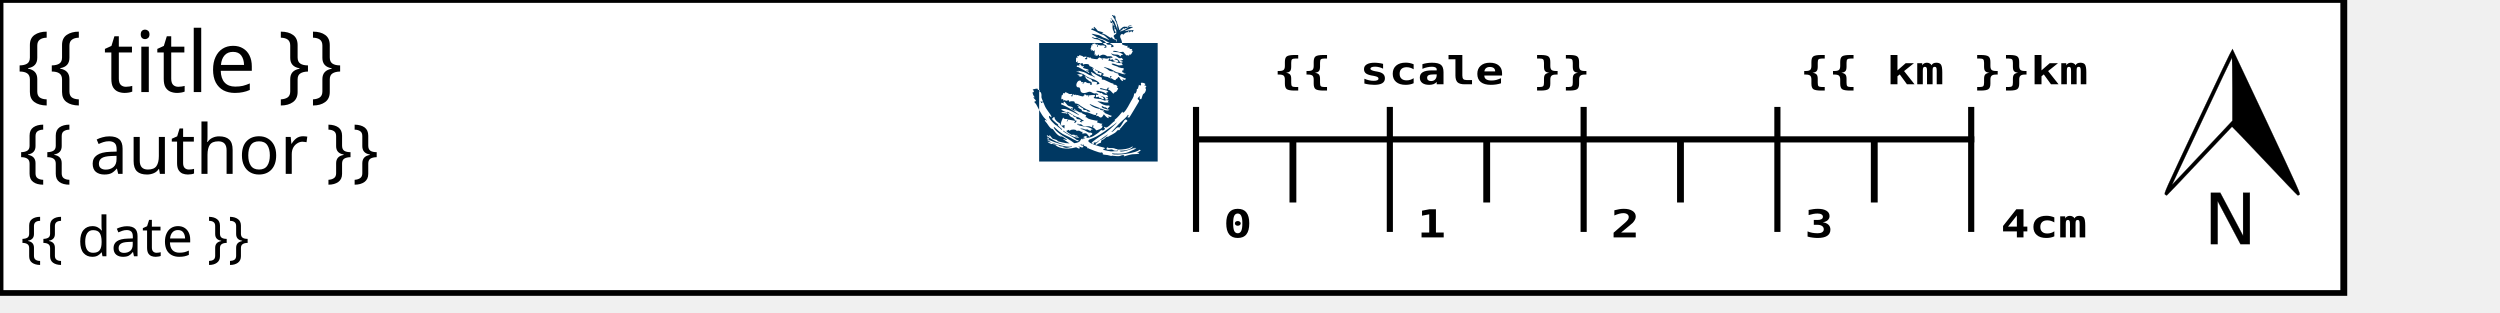
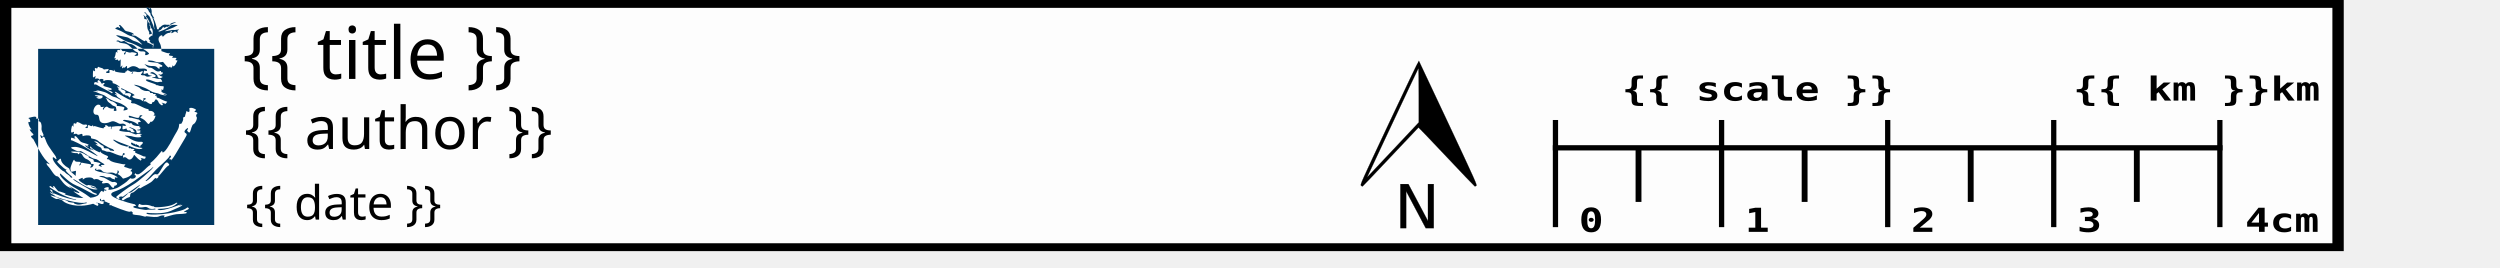
- <svg xmlns="http://www.w3.org/2000/svg" height="1.5cm" width="12cm" version="1.1" y="0" x="0">
-   <g font-size="none" stroke-width="1" mix-blend-mode="normal" transform="matrix(1.2454 0 0 1.0345 .55916 30.387)" text-anchor="none" stroke="#000" style="mix-blend-mode:normal" stroke-miterlimit="10" font-weight="none" fill="#fff">
-     <rect height="51.378" width="341.42" stroke="#000" stroke-miterlimit="10" y="-29.373" x="-.449" stroke-width="1" fill="#fff" />
+ <svg xmlns="http://www.w3.org/2000/svg" height="1.5cm" width="14cm" version="1.1" y="0" x="0">
+   <g font-size="none" stroke-width="1.661" fill-opacity=".863" mix-blend-mode="normal" transform="matrix(1.4459 0 0 1.0021 1.8503 30.266)" text-anchor="none" stroke="#000" style="mix-blend-mode:normal" stroke-miterlimit="10" font-weight="none" fill="#fff">
+     <rect fill-opacity=".863" height="51.378" width="341.42" stroke="#000" stroke-miterlimit="10" y="-29.373" x="-.449" stroke-width="1.661" fill="#fff" />
  </g>
-   <g transform="matrix(1.654 0 0 1.654 185.21 -1711.3)">
+   <g transform="matrix(2.8669 0 0 2.8669 2.3366 -2969.4)">
    <rect height="13" width="13" y="1039.4" x="2" fill="#fff" />
    <g fill="#003862" transform="matrix(.21667 0 0 .21667 -56.963 809.08)">
      <g transform="matrix(1.448 0 0 -1.448 306.28 1063.2)">
        <path d="m0 0c0.048-0.173 0.35-0.361 0.801-0.334 0.443 0.026 1.034-0.006 0.832-0.536-0.201-0.533 0.405-0.376 0.844-0.067 0.204 0.145-0.482 0.664-1.396 1.211h-1.271c0.108-0.13 0.176-0.231 0.19-0.274" fill="#003862" />
      </g>
      <g transform="matrix(1.448 0 0 -1.448 292.57 1079.2)">
        <path d="m0 0c-0.287 0.333-0.899 0.097-0.749 0.313 0.151 0.218 1.721 0 1.721 0 0.134-0.177 0.211-0.52-0.405-0.7-0.618-0.182-1.051 0.317-0.948 0.387 0.107 0.068 0.671-0.336 0.381 0m12.611-5.832c-0.494-0.146-0.026 0.371-0.5-0.334-0.472-0.703-0.606 0.711-2.105 1.226 0 0-0.234 0.108 0.177 0.371 0.411 0.266 0.292 0.24-0.196 0.257-0.485 0.017 0.104-0.824-1.007-0.57-1.101 0.255-1.925 0.726-1.76 0.26 0.163-0.466 0.127-0.062 1.349-0.453 1.219-0.388 0.85-0.031 1.285-0.489 0.432-0.455 0.272-0.165-0.289-0.377-0.565-0.214 0.186-0.447-0.112-0.522-0.296-0.073-0.442 0.765-3.191 1.076 0 0-1.058-0.01 0.186-0.429 1.246-0.418 0.691-0.438 0.965-0.429 0.281 0.011 0.3 0.239 0.48-0.005 0.181-0.245 0.225-0.44 1.129-0.57 0.905-0.132 0.562 0.156 0.732-0.031 0.173-0.186-0.372-0.079-0.003-0.293 0.367-0.212 0.298 0.128 0.169-0.292-0.135-0.419-0.536-0.17-0.713-0.296 0 0-0.106-0.15 0.382-0.145 0.485 0.011 0.395 0.06 0.311-0.164-0.086-0.223-0.122-0.18 0.106-0.143 0.227 0.041-0.283-0.372-0.784-0.312-0.494 0.062 0.256 0.573-0.952 1.077-1.212 0.503-0.92 0.292-0.871 0.198s0.973-0.309 0.928-0.628c-0.05-0.32 0.177-0.074 0.255-0.306 0.075-0.233-0.277-0.147-0.535-0.147-0.261 0.004-0.218-0.016-0.41 0.297-0.189 0.314-0.457-0.09-0.796 0.243-0.337 0.336 0.126 0.436-0.464 0.261-0.593-0.174-0.724-0.268-0.616 0.472 0.109 0.74-0.012 0.181 0.358 0.213 0.367 0.034 0.803 0.059 0.127 0.415-0.677 0.356-0.8-0.169-1.494 0.211-0.69 0.377-1.211 0.631-1.762 0.36s-2.528-0.896-2.705 0.679c-0.177 1.574-0.826 0.554-1.268 1.258-0.443 0.706 0.338 2.205 1.13 2.076 0.795-0.131 0.039-0.674 0.924-0.536 0.887 0.136-0.021 0.001 0.054-0.544 0.079-0.544 0.098 0.253 0.696 0.554 0.598 0.303 0.239-0.529 2.012-0.383 0 0-0.434-0.598 0.152-0.573 0.595 0.02 0.257 0.294 0.229 0.762-0.023 0.469-0.587 0.234-1.033 0.732-0.443 0.496-0.844 0.397-1.129 1.198 0 0-0.104 0.089-0.235 0.244-0.13 0.154 0.194 0.024 0.396-0.034 0.202-0.057 0.575-0.583 0.988-0.618 0.413-0.036 1.382-0.715 1.234-0.944-0.144-0.228-0.086-0.163 0.21-0.167 0.298-0.005 1.535-0.188 1.546-0.411 0.015-0.223-0.449-0.722-0.106-0.647 0.345 0.076 1.072 0.145 0.84 0.505-0.228 0.361-1.289 1.109-2.217 1.361-0.925 0.259-2.32 0.888-2.874 1.404-0.55 0.515-1.119 0.482-1.776 0.845-0.656 0.363-1.939 0.551-0.755 0.453 1.187-0.098 0.507 0.048 0.267 0.162-0.237 0.116 0.81-0.053 1.848-0.37 1.038-0.319 1.715-1.049 2.363-1.172 0.652-0.12 1.24-0.599 1.535-0.693 0.3-0.095 0.114 0.089-0.173 0.297s-0.667 0.379-0.757 0.638c-0.095 0.26-0.373 0.252-0.444 0.285-0.066 0.033-0.021 0.021 0.022 0.054 0 0 0.084 0.155 0.482-0.017 0.404-0.172-0.389 0.266-0.467 0.546-0.078 0.281 0.454-0.065 0.839-0.33 0.386-0.265 2.519-1.493 2.812-1.511 0.296-0.018 0.258-0.403 0.125-0.498-0.132-0.095 0.167-0.355 0.59-0.287 0.427 0.064 2.588-1.26 3.237-1.317 0.649-0.063-0.068-0.488 0.673-0.45 0.736 0.035 1.234-0.711 0.937-0.919-0.293-0.212-0.06-0.239 0.228-0.188 0.292 0.052-0.313-1.301-0.809-1.446m-1.447-8.442c-0.064-0.505-0.695-0.156-0.991-0.105-0.297 0.051-0.403 0.116-0.082-0.083 0.322-0.2-0.064-0.526-0.064-0.526-1.071 0.583-1.485 1.576-1.589 1.303-0.102-0.273-0.72-1.598-1.565-0.804-0.853 0.796-0.859-0.195-0.993 0.367-0.132 0.564 0.284 0.473 0.385 0.601 0.106 0.13-0.059 0.297-0.293 0.305-0.228 0.008-0.13-0.578-0.322-0.643-0.197-0.069-0.986 0.147-2.183 0.676-1.2 0.533-1.077 0.109-1.73 0.43-0.658 0.319-0.666 0.081-0.822 0.298-0.154 0.213-0.025 0.493-0.524 0.673-0.499 0.184-1.359 0.876-0.821 0.679 0.538-0.188 0.323 0.083-0.044 0.332-0.37 0.25-0.659 0.357-0.217 0.317 0.44-0.038 0.615-0.188 1.212-0.689 0.594-0.499 0.698-0.164 0.772-0.572 0.075-0.411 0.115-0.37 0.59-0.376 0.468-0.009 0.648-0.087 0.828-0.367 0.182-0.281 0.49-0.171 0.49-0.171 1.16-0.317 0.209 0.358 0.209 0.358-1.175 0.334-3.089 1.662-3.089 1.662-1.029 1.072-2.095 0.548-1.992 1.085 0.102 0.539-0.985 0.559-1.578 0.409-0.592-0.152-0.33-0.228-0.425 0.227-0.098 0.45-0.6-0.012-1.053-0.022-0.453-0.008 0.218 0.18-0.409 0.236-0.628 0.057-0.733-0.392-0.575 0.149 0.163 0.539-0.223 0.248-0.223 0.248-0.517-0.38-0.502 0.24-0.29 1.187 0.218 0.946 0.395-0.293 0.421 0.17 0.023 0.464-0.037 0.868 0.348 0.69 0.384-0.177 0.303 0.071 0.427 0.281 0.121 0.212 1.105-0.355 1.357-0.51 0.253-0.153 0.828-0.022 0.828-0.022 0.594-0.158-0.031-0.626-0.031-0.626-0.397-0.006-0.037-0.157-0.037-0.157 0.276-0.152 0.491 0.011 0.491 0.011-0.025 0.271-0.098 0.835 0.389 0.56 0.489-0.275 0.588-0.147 0.588-0.147 0.281 0.491 0.303-0.263 0.408-0.114 0.104 0.147 0.301 0.086 0.301 0.086 2.22-0.718 2.08-0.463 2.08-0.463-0.062 0.214 0.014 0.21 0.278 0.274 0.266 0.069-0.191 0.364 0.147 0.411 0.339 0.048 0.447-0.243 0.683-0.352 0.242-0.107 0.236 0.122 0.483 0.043 0.246-0.079-0.032-0.519 0.102-0.638 0.132-0.12 0.139 0.681 0.144 0.617 0.007-0.061 0.234-0.011 0.234-0.011 1.081 0.196 1.94 0.092 1.94 0.092s0.238-0.344-0.261-0.733c-0.504-0.389 0.518-0.471 1.334-0.57 0.82-0.1 0.576 0.122 1.763-0.402 1.189-0.52 0.504 0.028 1.642-0.073 1.134-0.098-0.224-0.283 0.013-0.281 0.236 0.003 0.045-0.313 0.31-0.36 0.268-0.054-0.623-0.458-2.358 0.09l-1.035 0.119c-1.029 0.116-0.112-0.177 0.414-0.514 0.519-0.335 1.698-1.018 2.751-0.935 1.055 0.081 0.47-0.571 0.133-0.797-0.343-0.222 0.046-0.704-0.397-0.215-0.443 0.492-0.32 0.085-0.535 0.346-0.217 0.26-0.136 0-0.298 0.023-0.078 0.01-0.117-0.026-0.133-0.052-0.01-0.022-0.013-0.019 0 0 0.003 0.007 0.004 0.007 0.008 0.021 0.027 0.121-0.077 0.193-0.077 0.193-0.822 0.093-0.564 0.617-0.865 0.146-0.298-0.471 1.874-1.056 2.303-1.066 0.428-0.011 0.36-0.114 0.36-0.114-0.799-0.67-2.869 0.495-3.684 0.768-0.814 0.276-2.393 0.897-2.782 1.142-0.389 0.246-0.408 0.003-0.408 0.003 1.578-1.346 2.774-1.342 3.015-1.494 0.243-0.147 0.937 0.227 0.68-0.103-0.261-0.33 0.188-0.338 0.188-0.338 0.91 0.208-0.14-0.159 0.418-0.13 0.557 0.03 0.82-0.047 0.664-0.169-0.158-0.125-0.417-0.323-0.131-0.336 0.285-0.016 0.513 0.09 0.315-0.186-0.2-0.281 1.046-0.567 1.709-0.943 0.66-0.376 0.808 0.086 0.751-0.419m-12.108 17.428c0.035 0.531 0.636 0.276 0.636 0.276 0.824-0.234 0.245 0.026 0.245 0.026-0.113 0.091-0.108 0.49 0.182 0.492 0.294 0.003 0.714-0.798 0.714-0.798 0.106-0.147 0.174 0.02 0.174 0.02 0.461 0.379 0.563-0.128 0.515-0.108-0.045 0.023-0.404-0.14-0.273-0.378 0.135-0.239 0.851-0.314 1.61-0.588 0.75-0.274 0.144-0.467-0.038-0.44-0.177 0.025-1.155 0.194-0.057-0.224 1.097-0.418 0.472-0.565 0.472-0.565-0.394 0.353-2.942 1.562-3.495 1.941-0.55 0.381-0.724-0.185-0.685 0.346m15.82 8.156c0.021-0.2 0.03-0.383 0.03-0.529 0.79-0.308 1.558-0.564 1.763-0.483 0.444 0.174 0.206-0.052 0.187-0.071-0.017-0.018-0.505-0.486 0.171-0.528 0.675-0.042 0.576-0.083 0.634-0.141 0.057-0.059-0.904-0.342 0.482-0.358 0 0 0.431 0.049 0.24-0.199-0.192-0.247-0.267-0.353 0.049-0.385 0.312-0.033 0.271-0.025 0.115-0.319-0.152-0.294-0.436-1.046-0.848-1.072 0 0-0.116-0.099-0.081 0.155 0.032 0.254-0.081 0.034-0.153-0.173-0.08-0.211-0.319-0.503-0.424-0.218-0.105 0.283-0.331 0.001-0.389-0.06-0.057-0.059-0.479 0.197-0.978 0.842-0.497 0.647-0.406 0.468-0.705 0.438-0.296-0.028-0.884-0.193-1.63 0.134-0.742 0.327-2.061 0.308-1.566 0.011 0.491-0.297 1.967-0.141 2.379-0.438 0.419-0.297 1.259-0.47 0.879-0.761-0.376-0.292-0.513 0.164-0.557-0.1-0.042-0.265 0.101-0.526-0.255-0.359-0.358 0.166-0.286 0.633-1.539 0.58-1.248-0.053-2.398 1.015-1.403 0.091 0.993-0.923 0.794-0.075 1.822-0.87 1.031-0.794 1.17-0.459 1.569-0.389 0.394 0.07-0.147-0.345 0.402-0.323 0.547 0.022-0.235-0.829-0.695-0.459-0.458 0.37 0.057-0.44 0.656-0.516 0.604-0.077-1.004-0.912-1.09 0.225 0 0-0.983 1.132-1.513 0.736-0.535-0.397 0.057 0.054 1.116-0.698 0 0 0.04-0.167-0.146-0.161-0.189 0.005 0.719-0.342-0.326-0.221s0.094-0.242 0.84-0.393c0.752-0.151 0.621 0.268 1.011-0.309 0.39-0.576 0.005-0.402-0.41-0.432s-0.403-0.313-1.886 0.284c-1.488 0.597-1.884 0.112-0.687-0.311 1.204-0.425 1.747-0.546 1.802-0.796 0 0 0.061 0.136 0.548-0.077 0.492-0.215 1.326 0.022 1.148-0.373-0.177-0.393 0.11-0.503-0.295-0.628 0 0-0.134-0.004-0.115 0.129 0.021 0.133-0.167-0.003-0.089-0.327 0.077-0.327 0.006-0.096-0.078-0.186-0.085-0.09 0.742-0.449 1.174-0.589 0.433-0.142-0.005-0.187-0.4 0-0.396 0.188-0.407-0.09 0.251-0.259 0.657-0.167-0.792-0.058-1.486 0.287-0.696 0.343-1.154 0.088-2.312 0.842-1.15 0.755-3.145 1.35-3.505 1.322-0.358-0.029 0.426-0.306 0.915-0.556 0.486-0.253 0.256-0.173 0.402-0.33 0.146-0.156 0.868-0.594 1.385-0.586 0.522 0.008 0.618 0.001 0.844-0.146 0.225-0.151-0.097-0.395 0.479-0.326 0.581 0.074-0.027-0.23 0.559-0.24 0.583-0.009 0.459 0.157 0.248-0.426 0 0-0.082-0.044 0.142 0 0.223 0.044 0.256 0.102 0.199-0.115-0.061-0.22 0.142-0.353 0.323-0.386 0.185-0.034-0.052 0.065 0.344-0.106 0.397-0.171 0.966-0.535 1.771-0.76 0 0 0.168-0.015-0.052-0.203-0.218-0.189-0.234-0.241-0.129-0.275 0.104-0.035-0.067-0.082-0.534 0.076l-0.469 0.158s-0.153-0.12 0.133-0.204c0.292-0.082-0.049-0.439-0.091-0.447-0.036-0.006-0.714 0.373-0.824 0.757-0.111 0.385-0.617 0.844-0.727 0.622-0.108-0.223-0.397-0.665-0.547-0.586-0.15 0.08-0.354-0.3-0.316-0.401 0.037-0.103-0.371-0.122-0.824 0.155-0.453 0.281-0.536 0.496-0.969 0.418-0.432-0.079 0.174 0.508 0.301 0.496 0.128-0.014 0.287 0.144-0.216 0.256-0.504 0.113-0.037-0.139-0.362-0.555-0.322-0.413 0.032 0.191-1.094 0.34-1.129 0.149-1.543 0.46-1.39 0.687 0.155 0.231 1.302 0.011-0.629 0.914-1.926 0.902-1.975 1.101-2.047 0.837-0.076-0.262 0.969-0.221 1.037-0.713 0.065-0.495-0.408-0.418 0.218-0.338 0.628 0.08 1.08-0.106 1.092-0.272 0.018-0.168-0.359-1.044-0.522-0.61-0.164 0.434-0.611 0.247-0.835 0.4-0.226 0.151-0.256 0.101-0.229 0.276 0.022 0.174-0.215-0.224-0.289-0.143-0.074 0.082-0.013 0.375-0.645 0.653 0 0 0.152 0.133-0.006 0.237-0.161 0.109 0.051-0.268-0.102-0.03-0.155 0.237-0.395 0.098-0.343 0.43 0.051 0.328-0.082 0.353-0.311 0.509-0.22 0.154 0.269 0.117 0.315 0.052 0.05-0.066 0.222-0.217 0.258-0.074 0.035 0.142-0.793 0.762-1.667 0.963 0 0 0.23 0.238-0.134 0.507s-1.49 0.204-1.675 0.085c-0.181-0.116-0.331-0.383-0.351 0.301 0 0-0.636 0.197-0.81-0.063-0.177-0.256-0.034 0.224-0.596 0.237-0.556 0.015-0.629-0.321-0.436 0.364 0.195 0.685-0.626-0.643-0.606 0.153 0.019 0.802-0.055 1.712 0.385 1.219 0 0 0.246-0.211 0.095 0.274-0.15 0.484 0.178 0.498 0.295 0.408 0.117-0.088 0.27-0.175 0.347 0.151 0.079 0.328 0.223 0.089 0.531 0.014 0.311-0.074 0.779-0.224 0.846-0.384 0.066-0.163 0.167-0.047 0.44-0.041 0.274 0.008 1.039 0.221 0.696-0.247-0.346-0.468-0.207-0.094-0.458-0.312-0.255-0.216 0.085-0.36 0.524-0.319 0.442 0.041 0.104 0.537 0.161 0.636 0.057 0.102 0.314 0.16 0.856-0.064 0.537-0.222 0.201-0.041 0.218 0.169 0.015 0.208 0.278-0.307 0.319-0.391 0.044-0.083 2.075-0.445 2.324-0.279 0.245 0.164-0.263 0.142 0.353 0.342 0 0 0.021 0.447 0.601 0.082 0.581-0.367 0.564-0.242 0.75-0.087 0.18 0.153-0.106-0.585-0.213-0.599-0.112-0.012 0.202-0.183 0.303 0.207 0.106 0.388 0.071 0.341 0.45 0.339 0.38-0.004 0.88-0.341 1.551 0.01 0.669 0.35 0.255-0.447 0.025-0.556-0.232-0.109-0.071-0.401 0.508-0.351 0.581 0.047 0.409-0.497 1.455-0.252 1.049 0.243 0.194 0.177 0.027 0.235-0.166 0.057-0.511 0.21-0.482 0.47 0.024 0.261-1.086-0.446-0.987 0.078 0.095 0.525 0.043 0.706 0.506 0.509 0.46-0.192 0.526 0.552-0.512 0.559-1.036 0.004-0.96-0.102-1.176 0.099-0.222 0.197-1.062 0.693-1.82 0.324-0.761-0.37-0.944-0.658-0.88-0.047 0.065 0.614-0.552-0.214-0.609-0.279-0.063-0.064 0.109 0.426-0.214 0.151-0.324-0.275-0.419-0.326-0.305 0.229 0.111 0.554-0.21-0.002-0.314-0.114-0.103-0.108-0.113-0.021-0.061 1.232 0.053 1.254-0.251-0.152-0.549 0.281-0.299 0.431-0.005 0.238-0.354 0.175-0.36-0.066-0.519-0.024-0.232 0.31 0.287 0.335-0.601-0.334-0.27 0.342 0.337 0.673 0.168 1.584 0.529 1.082 0.361-0.505-0.333 0.843 0.507 0.579 0.84-0.265-0.496 0.482 0.6 0.08 0 0 0.014-0.385 0.415-0.358 0.406 0.026 0.845 0.171 0.141-0.518 0 0-0.034-0.393 0.213-0.238 0.248 0.158 0.093 0.597 0.318 0.617 0.225 0.016 0.704-0.306 1.084-0.161 0.374 0.147 1.357-0.115 1.391-0.26 0.032-0.15-0.822-0.576-0.452-0.548 0.367 0.027 0.916-0.136 0.743 0.527-0.171 0.664-0.04 0.063-0.87 0.733-0.152 0.123-0.291 0.254-0.426 0.385h-22.209v-16.413h0.006c0.553-0.017-0.2-0.62 0.26-0.662 0.459-0.043 0.632-0.958 0.539-1.584-0.089-0.627 0.432-1.317 0.458-1.52 0.028-0.202-0.127-0.738-0.511-0.232-0.389 0.509-0.155-0.323-0.044-0.5 0.112-0.177 0.235 0.029 0.489 0.201 0.256 0.174 0.345-0.14 0.778-1.258 0.432-1.117 2.226-3.252 2.229-3.48 0.003-0.23 0.216-0.339 0.092-0.469-0.126-0.131-0.314 0.221-0.621 0.38-0.303 0.158-0.215-0.091-0.215-0.091-0.275-0.8 2.157-3.094 2.491-3.159 0.326-0.061 0.336-0.386 1.026-0.784 0.693-0.392 0.571-0.818 0.955-0.731 0.385 0.084-0.284 0.451-0.731 0.879-0.442 0.423-0.588 0.605-0.701 0.771-0.114 0.163 0.486 0.221 0.173 0.238-0.311 0.024-1.007 0.677-1.717 1.349-0.711 0.671-0.416 0.6-0.243 0.775 0.171 0.174 0.645 0.802 0.683 0.179 0.038-0.62 0.906-1.474 1.598-1.828 0.69-0.356 0.103-0.492 0.895-1.13 0.339-0.273 0.665-0.556 0.949-0.827-0.008 0.263 0.014 0.522 0.024 0.67 0.04 0.455 0.223 0.662-0.448 0.429-0.674-0.228-0.705 0-0.705 0-0.271 0.721 0.045 1.281 0.354 2.057 0.306 0.777 0.45 0.703 0.503 0.507 0.05-0.2 0.339-0.369 0.897-0.334 0.559 0.037 0.737-0.165 0.307-0.611-0.431-0.446 0.207-0.121 0.207-0.121 0.209 0.812 0.128 0.478 1.552 0.291 1.421-0.191 0.962-0.442 0.754-0.782-0.216-0.341 0.47-0.013 0.47-0.013 0.718 0.847 0.035 0.742-0.12 0.699-0.151-0.042-0.142 0.057-0.238 0.364-0.094 0.304-0.771 0.761-1.076 0.835-0.302 0.076-0.779 0.601-0.889 0.895-0.11 0.296-0.573 0.675-0.753 0.386-0.175-0.292-0.197-0.146-0.197-0.146-0.269 0.424-0.316 0.112-1.158 0.293-0.848 0.177-0.412 0.331-0.412 0.331 2.512 0.048 3.321-0.835 3.321-0.835 1.17-0.344 0.29-0.435 0.893-0.694 0.603-0.263 1.027-0.315 0.946-0.642-0.081-0.331 0.547-0.304 0.547-0.304 2.422-0.483-0.281-0.545 0.963-1 1.243-0.451-0.396 0.291 0.457 0.295 0.853 0.011 0.691 0.14-0.016 0.531-0.704 0.395-0.921 0.808-1.665 0.91-0.737 0.104-1.874 0.992-2.875 1.606-1.001 0.619-0.253-0.27-1.753 0.417-1.499 0.684-1.044 0.769-0.027 0.799 1.007 0.029 3.024-0.928 4.446-1.744 1.417-0.812 0.868-0.295-0.137 0.419-1.002 0.716-2.4 1.615-3.726 2.256-1.326 0.64-1.232 0.559-1.456 0.621-0.229 0.061-0.101 0.156-0.101 0.156-0.043 0.718 0.228 0.406 0.675 0.298 0.451-0.112 0.401-0.006 0.252 0.112-0.153 0.117-0.203 0.267 0.025 0.416 0.227 0.151 0.87-0.82 1.197-1.174 0.335-0.352 0.818-0.396 1.463-0.6 0.651-0.202 0.739-0.449 0.386-0.322-0.352 0.132 0.214-0.357 0.094-0.419-0.124-0.062-0.138 0.214-0.68 0.327-0.546 0.112 1.15-1.039 1.379-1.108 0.234-0.07-0.234 0.176-0.276 0.333-0.04 0.155 0.292-0.206 0.682-0.339 0.397-0.13-0.192 0.25-0.531 0.451-0.346 0.202-0.207 0.685 0.194 0.153 0.399-0.529 1.879-1.13 1.879-1.13s0.202 0.382 0.238 0.128c0.036-0.258 0.915-0.681 1.471-0.898 0.552-0.218 0.131-0.534 0.131-0.534-0.42-0.376 0.353-0.34 0.353-0.34 0.428-0.738 2.538-0.923 3.034-1.088 0.501-0.171 1.129 0.124 0.684-0.327-0.442-0.445 0.256-0.382 0.899-0.673 0.637-0.288 1.154 0.095 0.675-0.369-0.482-0.469 0.12-0.407 0.12-0.407 0.474-1.134-2.096-1.667-2.096-1.667s-0.627 0.801-1.114 0.997c-0.49 0.193 0.06 0.112 0.132 0.482 0.075 0.369-0.388 0.62-0.306 0.35 0.077-0.265-0.185-0.85-0.515-0.667-0.335 0.179-0.631 0.355-1.522 0.234-0.889-0.118-1.456 0.234-1.677 0.507-0.224 0.276-0.521 0.236-0.779 0.232-0.25-0.005-0.522-0.318-0.509 0.111 0.016 0.428-0.261-0.029-0.261-0.029-0.558-0.407 2.211-0.916 3.194-1.018 0.983-0.103 2.318-0.892 2.027-0.963-0.292-0.068-0.667 0.28-0.591-0.18 0.075-0.457 0.084-0.205-0.438-0.12-0.522 0.083-0.375 0.505-1.107 0.382-0.735-0.123-0.674 0.251-1.391 0.3-0.715 0.053-1.013-0.031-0.341-0.215 0.671-0.186 0.506-0.001 1.831-0.792 1.322-0.79 0.939-0.181 1.617-0.457 0.681-0.277 0.239-0.696 0.044-0.783-0.191-0.088-0.265 0.18-0.389-0.311-0.123-0.491-0.517-0.16-0.904 0.407-0.389 0.563-0.761 0.588-1.437 0.437-0.678-0.149-0.482 0.242-0.482 0.242 0.508 0.593-0.097 0.101-0.532 0.463-0.438 0.36-0.946 0.289-1.024 0.281-0.077-0.006-0.342-0.223-0.571 0.122-0.228 0.352-1.574 0.355-2.012 0.029-0.44-0.326-0.436-0.272-0.439-0.128-0.007 0.147 0.311 0.538-0.753-0.015-0.084-0.044-0.148-0.053-0.218-0.074 0.013-0.029 0.046-0.068 0.052-0.094 0.094-0.368 1.369-1.038 1.675-1.245 0.307-0.21 0.525 0.028 0.525 0.028 1.135-0.112 1.89-0.503 1.866-0.639-0.02-0.136-1.075 0.401-1.222 0.28-0.145-0.122 0.669-0.375 1.219-0.469 0.551-0.101 0.235-0.203 0.235-0.203-1.953-0.415-5.752 2.871-5.583 2.378 0.167-0.494 4.099-2.414 4.414-2.866 0.313-0.454 1.515-0.48 1.056-0.765-0.455-0.287-2.703 1.314-4.782 2.158-2.073 0.844-3.696 3.065-3.826 2.782-0.137-0.289 0.537-1.718 4.368-3.833 1.334-0.738 2.209-1.351 2.809-1.834 0.98 0.12 1.772 0.384 2.004 0.832 0.564 1.085 0.849 0.805 0.89 0.587 0.043-0.221 0.149-0.114 0.322 0.214 0.168 0.322 0.214 0.007 0.214 0.007s0.025-0.056 0.324 0.119c0.295 0.178-0.467 0.058-0.535 0.308-0.07 0.248 0.779 0.584 1.059 0.344 0.28-0.239-0.355-0.382 0.029-0.504 0.382-0.115 1.759 0.2 2.45 0.66 0.687 0.458 1.764 1.098 2.211 1.642 0.445 0.553 0.772 0.414 0.694 0.38-0.081-0.037-0.427-0.171 0.297-0.093 0.728 0.074 0.772 0.609 0.728 0.794-0.044 0.188 0.038-0.227-0.22 0-0.255 0.226 0.171 0.574 0.236 0.411 0.059-0.165-0.019-0.146 0.433-0.193 0.453-0.049 1.466 0.933 2.13 1.593 0.661 0.665 0.976 0.559 0.878 0.804-0.095 0.241-0.016 0.308-0.016 0.308 1.009 0.726 2.004 2.038 2.511 2.641 0.51 0.598-0.053-0.674 0.743 0 0.798 0.676 2.065 3.19 2.382 3.761 0.317 0.563 1.04 1.61 1.068 2.274 0.021 0.664 0.239 0.55 0.431 0.489 0.184-0.063 0.598 0.943 0.563 1.119-0.03 0.175-0.075 0.475 0.253 0.526 0.326 0.052 0.058 0.084 0.366 0.865 0.305 0.783-0.177 0.57 0.473 0.339 0.653-0.231 0.319 0.763 0.319 0.763 0.259 0.449 1.651-0.115 1.589-0.324-0.055-0.208-0.607-0.511-0.222-0.487 0.379 0.027 0.675-0.358 0.588-0.328-0.091 0.031-0.527-0.531-0.234-0.8s-0.212-1.507-0.69-1.719c-0.479-0.213-0.604-1.426-0.836-1.827-0.225-0.398-0.455 0.083-0.639 0.198-0.18 0.113 0.29 0.563 0.151 0.674-0.139 0.112-1.11-0.694-0.724-1.035 0.38-0.343 0.722-0.242 0.013-1.363-0.711-1.122-2.286-3.922-2.608-4.337-0.321-0.414-0.706-1.092-0.607-0.803 0.096 0.281 0.017 0.195-0.347 0.206-0.368 0.011 0.185 0.336 0.272 0.569 0.087 0.229-0.304 0.484-0.338 0.174-0.032-0.309-1.776-1.926-2.511-2.547-0.736-0.62-2.475-2.689-2.798-2.957-0.329-0.27-0.387-0.274-0.242-0.361 0.142-0.084 1.051 0.703 1.451 1.147 0.4 0.446 0.75 0.59 1.117 0.429 0.371-0.156 0.937 1.133 1.651 2.199 0.711 1.064 0.973 0.458 1.189 0.243 0.216-0.219-0.129-0.436-0.375-0.557-0.245-0.118-1.794-2.116-1.957-2.214-0.164-0.099-0.203 0.112-0.28 0.038-0.075-0.07 0.236-0.13 0.187-0.283-0.056-0.156-0.655-0.623-0.562-0.399 0.095 0.224-0.238 0.254-0.749-0.42-0.509-0.68-2.428-1.454-2.891-1.813-0.461-0.358-0.074 0.323-0.585-0.062-0.51-0.383-0.964-0.963-1.402-1.038-0.441-0.072-0.529-0.527-0.514-0.691 0.016-0.167-0.005-0.363-0.363-0.422-0.361-0.053-1.18-0.634-1.282-0.691-0.106-0.049-0.434 0.299-0.267 0.401 0.163 0.103 1.234 0.956 1.301 1.098 0.065 0.145 0.168 0.244 0.615 0.323 0.446 0.084 1.894 1.299 2.282 1.714 0.396 0.415-0.351-0.115-0.734-0.361-0.385-0.246-2.847-2.073-3.185-2.269-0.341-0.194-0.077 0.101-0.711-0.026-0.637-0.122 0.138-0.429-0.246-0.522-0.382-0.093-0.633 0.329-0.69 0.436-0.056 0.112 2.889 2.325 4.05 2.948 1.163 0.621 4.051 3.314 4.314 3.587 0.263 0.278 0.62 0.811 0.2 0.423-0.411-0.388 0.094-0.078-4.179-3.094-4.274-3.014-5.448-2.367-5.55-3.242-0.1-0.871 4.373-2.094 4.851-2.182 0 0 0.312-0.09 0.521-0.127 0.206-0.039 0.134-0.004 0.327-0.192 0.193-0.191 0.21-0.217 0.006-0.228-0.205-0.006-0.546-0.024-0.52-0.274 0.026-0.255 3.026-0.76 3.135-0.658 0.106 0.102 1.562 0.012 1.963 0.102 0.406 0.093-0.06 0.27-0.237 0.16-0.18-0.111-1.08-0.01-1.176 0.096-0.092 0.106-0.261 0.183-0.577 0.306-0.309 0.12-0.868-0.15-1.557-0.076-0.686 0.073-0.268 0.582-0.221 0.75 0.046 0.163 0.351-0.047 0.351-0.047 0.012-0.006 0.021-0.014 0.03-0.019 0.401-0.212 0.901-0.045 1.533-0.102 0.649-0.054 1.197-0.318 1.197-0.318 0.924 0.038-0.289-0.366 2.056-0.183 2.343 0.18 3.172 0.69 3.469 0.913 0.29 0.222 0.436 0.029 0.436 0.029-1.806-1.922-5.571-1.046-4.491-1.576 1.088-0.526 5.556 1.444 5.454 1.301-0.107-0.145-1.037-0.278-0.39-0.282 0.645-0.011 0.645 0.315 0.551 0.063-0.099-0.254-0.827-0.524-2.703-1.36-1.869-0.84-5.252-0.5-5.488-0.45-0.238 0.05-0.218-0.092-0.218-0.092s-0.2-0.369 2.064-0.313c2.261 0.062 4.068 0.385 5.906 0.902 1.835 0.518 1.42 0.939 1.835 0.705 0.41-0.238-0.102-0.451-0.43-0.596-0.323-0.146-0.732-0.445-0.491-0.425 0.242 0.021 0.647 0.079 0.572-0.19-0.071-0.266-1.737-0.246-2.441-0.315-0.703-0.073-2.42-0.62-2.764-0.709-0.342-0.085 0.045 0.383 0.045 0.383-1.066 0.174-1.088-0.237-1.899-0.321-0.809-0.077-2.175 0.187-2.417 0.171-0.24-0.017 0.029-0.248-0.904 0.049-0.931 0.298-1.747 0.191-2.191 0.37-0.444 0.175 0.056 0.276-0.126 0.432-0.18 0.155-0.218 0.43-0.649 0.224-0.426-0.207-4.21 1.387-4.21 1.387-0.154 0.06-0.042 0.174-0.439 0.14-0.401-0.03-0.205 0.082-0.115 0.29 0.088 0.212-0.361 0.181-0.771 0.445-0.408 0.267-0.429-0.147-0.421 0.262 0.006 0.407-0.327 0.3-0.602 0.129-0.273-0.171-0.355 0.141-0.244 0.292 0.109 0.152-0.165 0.057-0.165 0.057-0.222-0.049-0.177-0.553 0.368-0.547 0.539 0.006 0.546-0.17 0.459-0.175-0.08-0.004-0.17-0.133-0.036-0.184 0.129-0.053-0.199-0.509-0.813-0.204-0.552 0.279-0.951 0.193-1.029 0.174 0.076-0.065 0.135-0.087 0.2-0.063 0.35 0.12 0.51-0.433 0.244-0.619-0.073-0.051-0.508 0.154-1.1 0.477-3.943-1.158-6.577 0.139-7.008 0.579-0.449 0.468-0.922 0.415-1.088 0.533-0.166 0.115-0.022 0.095-0.356 0.002-0.331-0.089-1.2 0.512-1.281 0.567-0.08 0.057-0.437 0.308-0.146 0.263 0.291-0.048 1.428-0.391 1.899-0.697 0.467-0.306 1.235-0.324 1.341-0.363 0.105-0.041 0.694-0.234 0.734-0.384 0.048-0.152 1.324-0.255 1.324-0.255 0.3-0.045 0.109-0.352 0.2-0.291 0.094 0.062 0.332-0.045 0.332-0.045 0.8-0.338 1.789 0.166 2.222 0.171 0.432 0.001 0.259 0.088 0.273 0.23 0.015 0.135-0.019 0.038-0.019 0.038-1.346-0.694-7.396 1.237-7.398 1.469 0 0.049 0.008 0.065 0.016 0.076-0.019-0.011-0.069-0.009-0.218 0.091-0.358 0.243-0.998 0.528-1.004 0.66-0.005 0.128 0.5-0.132 0.865-0.337 0.359-0.206-0.276 0.342-0.507 0.529-0.228 0.189-0.306 0.419-0.33 0.506-0.022 0.09 0.643-0.165 0.563-0.347-0.084-0.184 0.33-0.538 0.33-0.538 2.755-1.172 4.199-1.373 4.816-1.497 0.622-0.123 0.434 0.048 0.434 0.048-2.708 0.401-5.992 2.726-5.992 2.726-0.403 0.099-0.304 0.704 0.136 0.313 0.437-0.391 0.863-0.343 0.624-0.258-0.01 0.007-0.025 0.012-0.037 0.018-0.197 0.089-0.171 0.214-0.171 0.214 0.18 0.403 0.529-0.236 0.529-0.236 1.026-1.275 0.729-0.75 1.208-0.946 0.483-0.19 1.282-0.357 1.222-0.52-0.062-0.16-0.179 0.103-0.201-0.05-0.019-0.152 1.767-0.56 1.767-0.56 0.711-0.211 1.676-0.34 2.643-0.367-1.157 0.715-2.187 1.394-2.287 1.509-0.233 0.268 1.407-0.562 1.34-0.263-0.066 0.295-2.543 1.707-2.405 1.513 0.144-0.192 1.578-0.932-0.009-0.255-1.593 0.681-2.219 2.63-2.833 2.615-0.614-0.014-1.513 1.683-1.808 1.996-0.295 0.312-0.788 0.868-0.674 1.068 0.115 0.204 1.541-0.903 0.106 0.438-0.695 0.653-1.469 1.932-2.093 3.069v-18.027h41.438v41.438h-12.447z" fill="#003862" />
      </g>
      <g transform="matrix(1.448 0 0 -1.448 306.01 1062.8)">
        <path d="m0 0c-0.334 0.401-1.045 1.07-1.682 1.138-0.843 0.094-1.219 0.776-1.573 0.71-0.349-0.065-0.539-0.32-1 0.005-0.467 0.321-1.037-0.129-0.481-0.131 0.557-0.003-0.001-0.289 1.329-0.41 1.086-0.1 1.613-0.72 2.223-1.312h1.184z" fill="#003862" />
      </g>
      <g transform="matrix(1.448 0 0 -1.448 314.12 1062.8)">
        <path d="m0 0c-0.049 0.457-0.165 1.003-0.402 1.41-0.458 0.793-0.319 1.464 0.387 1.776 0 0 0.271 0.04 0.312-0.295 0.04-0.335 0.571 0.874 1.714 0.889 0 0 0.35 0.188 0.132 0.233-0.214 0.042 0.637 0.342 0.255-0.119-0.379-0.462 0.478-0.047 0.678 0.14 0.198 0.185 0.642-0.202 0.675-0.313 0.029-0.109 0.183 0.266 0.014 0.404-0.163 0.141 0.967 0.592-0.036 0.387-1.001-0.207-0.587 0.038-1.419-0.125-0.827-0.164-2.197-0.499-0.898 0.059 1.298 0.556 1.493 0.553 1.752 0.75 0.261 0.201 1.359 0.442-0.104 0.447-1.461 0.002-0.544-0.546-3.498-1.588 0 0-0.727 0.004 0.312 0.428 0 0 0.28 0.23 0.457 0.555 0.176 0.327 0.139 0.044 0.265-0.06 0.132-0.102 0.371 0.109 0.618 0.216 0.239 0.104 0.152 0.035 0.159-0.049 0.008-0.082 0.479 0.217 0.564 0.326 0.082 0.108 1.173 0.702 1.353 0.641 0.179-0.064 0.213 0.387-0.954-0.106 0 0-0.196-0.074-0.208-0.146 0 0 0.003-0.038 0.039-0.049 0.035-0.009-0.132-0.255-0.396-0.168-0.26 0.085-0.269-0.071-0.673 0.04-0.407 0.112-0.895-0.15-1.087-0.336-0.192-0.179-0.359-0.34-0.487-0.347-0.129-0.006-0.027-0.484-0.354-0.428-0.328 0.057-0.204 0.27-0.204 0.27s-0.443 1.636-0.738 2.159c-0.231 0.404-0.016 0.294 0.147 0.133-0.233 0.326-0.698 1.055-0.654 1.364 0.057 0.433-0.086 1.304-0.469 1.075 0 0-0.142 0-0.013-0.089 0.131-0.089 0.125-0.265-0.009-0.131-0.134 0.131-0.485 0.61-0.646 0.344 0 0-0.226-0.055-0.038-0.184 0.192-0.127 0.292-0.183 0.537-0.757 0 0 0.052-0.135 0.2-0.244 0.147-0.113 0.153-0.227 0.152-0.354-0.005-0.124 0.181-0.504 0.295-0.546 0.116-0.044 0.607-1.595 0.567-1.86-0.041-0.261-0.011-0.799 0.102-1.018 0.106-0.22-0.041-0.222-0.176 0.239-0.133 0.461-0.197 0.777-0.504 1.381-0.306 0.601-0.259 1.168-0.828 1.549-0.573 0.38-0.461 0.778-0.862 0.668 0 0-0.104-0.015 0.042-0.152 0.151-0.139 0.252-0.003 0.428-0.421 0 0 0.062-0.294-0.11-0.304-0.173-0.009 0.373-0.505 0.484-0.756 0.112-0.253 0.463-0.801 0.402-0.991-0.063-0.189-0.411 0.464-0.655 1.002-0.244 0.537-0.466 0.878-0.862 0.925 0 0-0.038-0.09 0.072-0.142 0.11-0.05 0.138-0.09 0.141-0.27 0-0.177-0.055-0.41 0.17-0.477 0.223-0.069 0.21 0.067 0.286 0.035 0.075-0.033 0.36-0.414 0.259-0.919-0.1-0.505 0.035-1.332 0.112-1.51 0.084-0.179 0.45-0.765 0.351-0.965-0.098-0.199-0.03-0.292 0.276-0.186 0.309 0.105 0.501-0.026 0.138 0.676-0.364 0.7-0.488 0.221-0.245 0.515 0.252 0.294-0.063 0.745-0.123 0.955-0.065 0.209 0.119 0.166 0.169 0.04 0.049-0.124 0.199-0.816 0.379-0.892 0.184-0.078 0.325-0.901 0.199-1.213-0.088-0.226-0.013-0.345 0.037-0.397-0.04 0.03-0.124 0.058-0.276-0.041-0.236-0.15-0.93-0.565-0.579-0.888 0.352-0.323 0.254-0.347 0.194-0.347-0.054 0-0.339 0.207 0-0.199 0.341-0.402 0.551-0.47 0.609-0.579 0.061-0.112-0.072 0.182 0.065 0.25 0.142 0.072 0.252-0.484 0.149-0.566-0.046-0.038-0.071-0.243-0.049-0.47-0.013 0.006-0.049 0.021-0.058 0.025-0.275 0.115 0.07 0.238 0 0.474-0.072 0.236-1.209 0.636-1.289 0.698-0.081 0.061-0.125 0.042-0.051 0.131 0.073 0.091-0.407 0.501-0.467 0.328-0.057-0.176-0.206-0.148-0.206-0.148-0.344 0.102-1.968 1.286-2.236 1.307-0.265 0.019-0.774-0.019-0.718 0.217 0.058 0.233 0.556-0.149 0.423 0.157-0.134 0.305-1.093 0.559-1.524 0.639-0.435 0.08-0.562 0.253-0.562 0.253-0.458 0.671-1.132 1.266-1.132 1.266l0.039 0.012c-0.661-0.133 0.1-0.354-0.035-0.643-0.138-0.288-0.451 0.152-0.451 0.152-1.483-0.551-0.285-0.305 1.616-1.492 1.901-1.188 1.544-0.2 3.288-1.857 1.746-1.657 0.127-0.315-0.878-0.051-1.008 0.262-1.242 0.86-2.15 1.013-0.908 0.154-3.161 0.806-1.977 0.121 1.184-0.684 1.688-1.103 2.9-1.42 0.648-0.172 1.997-0.835 3.047-1.466h4.329z" fill="#003862" />
      </g>
      <g transform="matrix(1.448 0 0 -1.448 311.94 1052.7)">
        <path d="m0 0c-0.026 0.046-0.072 0.1-0.121 0.149 0.094-0.134 0.155-0.208 0.121-0.149" fill="#003862" />
      </g>
      <g transform="matrix(1.448 0 0 -1.448 272.14 1096.7)">
        <path d="m0 0c-0.66 1.206-1.152 2.254-1.195 2.226-0.072-0.054-0.683 0.618-0.414 0.698 0.259 0.08 0.732 0.178 0.351 0.527-0.379 0.351-0.985 1.095-0.614 0.999 0.379-0.099 0.401-0.05 0.106 0.261s-0.778 1.687-0.393 1.501c0.383-0.182 0.358 0.255 0.187 0.6-0.174 0.347-0.869 0.214 0.557 0.551 1.336 0.313 0.938-0.346 0.882-0.432 0.025 0.027 0.128 0.078 0.533 0.067v-6.998z" fill="#003862" />
      </g>
    </g>
  </g>
-   <line stroke-width="1.114" font-size="12" x1="216.98" style="mix-blend-mode:normal" y1="19.397" stroke="#000" stroke-miterlimit="10" x2="216.98" y2="42.074" />
-   <text font-size="7.795px" font-family="monospace" style="mix-blend-mode:normal" transform="scale(1.1136 .89795)" y="47.969" x="199.299" font-weight="bold" fill="#000000">0</text>
-   <line stroke-width="1.114" font-size="12" x1="252.14" style="mix-blend-mode:normal" y1="19.397" stroke="#000" stroke-miterlimit="10" x2="252.14" y2="42.074" />
-   <text font-size="7.795px" font-family="monospace" style="mix-blend-mode:normal" transform="scale(1.1136 .89795)" y="47.969" x="230.867" font-weight="bold" fill="#000000">1</text>
-   <line stroke-width="1.114" font-size="12" x1="287.3" style="mix-blend-mode:normal" y1="19.397" stroke="#000" stroke-miterlimit="10" x2="287.3" y2="42.074" />
-   <text font-size="7.795px" font-family="monospace" style="mix-blend-mode:normal" transform="scale(1.1136 .89795)" y="47.969" x="262.434" font-weight="bold" fill="#000000">2</text>
-   <line stroke-width="1.114" font-size="12" x1="322.45" style="mix-blend-mode:normal" y1="19.397" stroke="#000" stroke-miterlimit="10" x2="322.45" y2="42.074" />
-   <text font-size="7.795px" font-family="monospace" style="mix-blend-mode:normal" transform="scale(1.1136 .89795)" y="47.969" x="294.002" font-weight="bold" fill="#000000">3</text>
-   <line stroke-width="1.114" font-size="12" x1="357.61" style="mix-blend-mode:normal" y1="19.397" stroke="#000" stroke-miterlimit="10" x2="357.61" y2="42.074" />
-   <text font-size="7.795px" font-family="monospace" style="mix-blend-mode:normal;text-anchor:end" transform="scale(1.1136 .89795)" y="47.969" x="340.008" font-weight="bold" fill="#000000">4cm</text>
-   <line stroke-width="1.114" font-size="12" x1="358.17" style="mix-blend-mode:normal" y1="25.287" stroke="#000" stroke-miterlimit="10" x2="216.43" y2="25.287" />
-   <text font-size="7.795px" font-family="monospace" style="mix-blend-mode:normal;text-anchor:end" transform="scale(1.1136 .89795)" y="17.034" x="340.189" font-weight="bold" fill="#000000">{{ km }}km</text>
-   <g style="mix-blend-mode:normal" mix-blend-mode="normal" font-size="12" transform="matrix(1.2402 0 0 1 216.98 25.397)" stroke="#000" stroke-miterlimit="10">
-     <line x2="14.173" x1="14.173" y2="11.339" />
-     <line x2="42.52" x1="42.52" y2="11.339" />
-     <line x2="70.866" x1="70.866" y2="11.339" />
-     <line x2="99.213" x1="99.213" y2="11.339" />
-   </g>
  <text font-size="39.999px" transform="scale(1 .99998)" line-height="125%" style="word-spacing:0px;letter-spacing:0px" xml:space="preserve" y="-71.985" x="117.047" font-family="sans-serif" fill="#000000">
    <tspan y="-71.985" x="117.047" />
  </text>
-   <g font-family="sans-serif" transform="matrix(1.2402 0 0 1 -.063273 17.315)">
+   <g font-family="sans-serif" transform="matrix(1.2402 0 0 1 48.17 17.315)">
    <text font-size="13.791px" line-height="125%" transform="scale(.89796 1.1136)" style="word-spacing:0px;letter-spacing:0px" y="-0.55" x="2.865" xml:space="preserve">
      <tspan y="-0.55" x="2.865">{{ title }}</tspan>
    </text>
    <text font-size="11.225px" line-height="125%" transform="scale(.89796 1.1136)" style="word-spacing:0px;letter-spacing:0px" y="12.774" x="3.186" xml:space="preserve">
      <tspan y="12.774" x="3.186">{{ author }}</tspan>
    </text>
    <text font-size="8.98px" line-height="125%" transform="scale(.89796 1.1136)" style="word-spacing:0px;letter-spacing:0px" y="26.194" x="3.466" xml:space="preserve">
      <tspan y="26.194" x="3.466">{{ date }}</tspan>
    </text>
  </g>
-   <text font-size="7.795px" font-family="monospace" style="mix-blend-mode:normal;text-anchor:end" transform="scale(1.1136 .89795)" y="17.034" x="259.105" font-weight="bold" fill="#000000">{{ scale }}</text>
-   <g stroke="#000" transform="matrix(.086033 0 0 .086031 368.96 .706)">
+   <g transform="translate(42,6)">
+     <line stroke-width="1.114" style="mix-blend-mode:normal" y2="42.074" font-size="12" x2="287.22" stroke="#000" stroke-miterlimit="10" y1="19.397" x1="287.22" />
+     <text style="mix-blend-mode:normal" font-family="monospace" transform="scale(1.1136 .89795)" font-size="7.795px" y="47.969" x="262.365" font-weight="bold" fill="#000000">0</text>
+     <line stroke-width="1.114" style="mix-blend-mode:normal" y2="42.074" font-size="12" x2="322.38" stroke="#000" stroke-miterlimit="10" y1="19.397" x1="322.38" />
+     <text style="mix-blend-mode:normal" font-family="monospace" transform="scale(1.1136 .89795)" font-size="7.795px" y="47.969" x="293.932" font-weight="bold" fill="#000000">1</text>
+     <line stroke-width="1.114" style="mix-blend-mode:normal" y2="42.074" font-size="12" x2="357.54" stroke="#000" stroke-miterlimit="10" y1="19.397" x1="357.54" />
+     <text style="mix-blend-mode:normal" font-family="monospace" transform="scale(1.1136 .89795)" font-size="7.795px" y="47.969" x="325.5" font-weight="bold" fill="#000000">2</text>
+     <line stroke-width="1.114" style="mix-blend-mode:normal" y2="42.074" font-size="12" x2="392.68" stroke="#000" stroke-miterlimit="10" y1="19.397" x1="392.68" />
+     <text style="mix-blend-mode:normal" font-family="monospace" transform="scale(1.1136 .89795)" font-size="7.795px" y="47.969" x="357.068" font-weight="bold" fill="#000000">3</text>
+     <line stroke-width="1.114" style="mix-blend-mode:normal" y2="42.074" font-size="12" x2="427.84" stroke="#000" stroke-miterlimit="10" y1="19.397" x1="427.84" />
+     <text style="mix-blend-mode:normal;text-anchor:end" font-family="monospace" transform="scale(1.1136 .89795)" font-size="7.795px" y="47.969" x="403.074" font-weight="bold" fill="#000000">4cm</text>
+     <line stroke-width="1.114" style="mix-blend-mode:normal" y2="25.287" font-size="12" x2="286.66" stroke="#000" stroke-miterlimit="10" y1="25.287" x1="428.4" />
+     <text style="mix-blend-mode:normal;text-anchor:end" font-family="monospace" transform="scale(1.1136 .89795)" font-size="7.795px" y="17.034" x="403.255" font-weight="bold" fill="#000000">{{ km }}km</text>
+     <g style="mix-blend-mode:normal" mix-blend-mode="normal" font-size="12" transform="matrix(1.2402 0 0 1 287.22 25.397)" stroke="#000" stroke-miterlimit="10">
+       <line x2="14.173" x1="14.173" y2="11.339" />
+       <line x2="42.52" x1="42.52" y2="11.339" />
+       <line x2="70.866" x1="70.866" y2="11.339" />
+       <line x2="99.213" x1="99.213" y2="11.339" />
+     </g>
+     <text style="mix-blend-mode:normal;text-anchor:end" font-family="monospace" transform="scale(1.1136 .89795)" font-size="7.795px" y="17.034" x="322.171" font-weight="bold" fill="#000000">{{ scale }}</text>
+   </g>
+   <g stroke="#000" transform="matrix(.086033 0 0 .086031 264.26 4.706)">
    <g stroke="#000" transform="matrix(.4431 0 0 .4431 253.34 54.222)">
      <path d="m373.75 91.496c-0.95-1.132-74.87 153.23-164.19 343.02-160.8 341.68-162.27 345.16-156.49 350.27 3.203 2.83 6.954 4.79 8.319 4.34 1.365-0.46 71.171-73.88 155.14-163.1 83.97-89.22 153.66-162.83 154.87-163.56 1.2-0.72 71.42 72.34 156.04 162.29s155.21 163.82 156.95 164.19 5.57-1.19 8.5-3.44c5.04-3.86-3.75-23.46-156.04-348-88.77-189.18-162.15-344.88-163.1-346.01zm-2.72 42.694c1.4-1.53 2.45 63.91 2.45 148.36v151.07l-142.3 151.34c-124.61 132.46-143.8 152.86-145.1 153.51 0.143-0.35 1.009-1.57 1.361-2.26 0.81-1.59 64.409-137.07 141.3-301.05 76.89-163.99 140.93-299.45 142.29-300.97zm-99.77 642v244.81h32.11v-204.82l108.55 204.82h44.6v-244.81h-32.11v204.8l-108.56-204.8h-44.59z" stroke="#000" />
    </g>
  </g>
</svg>
